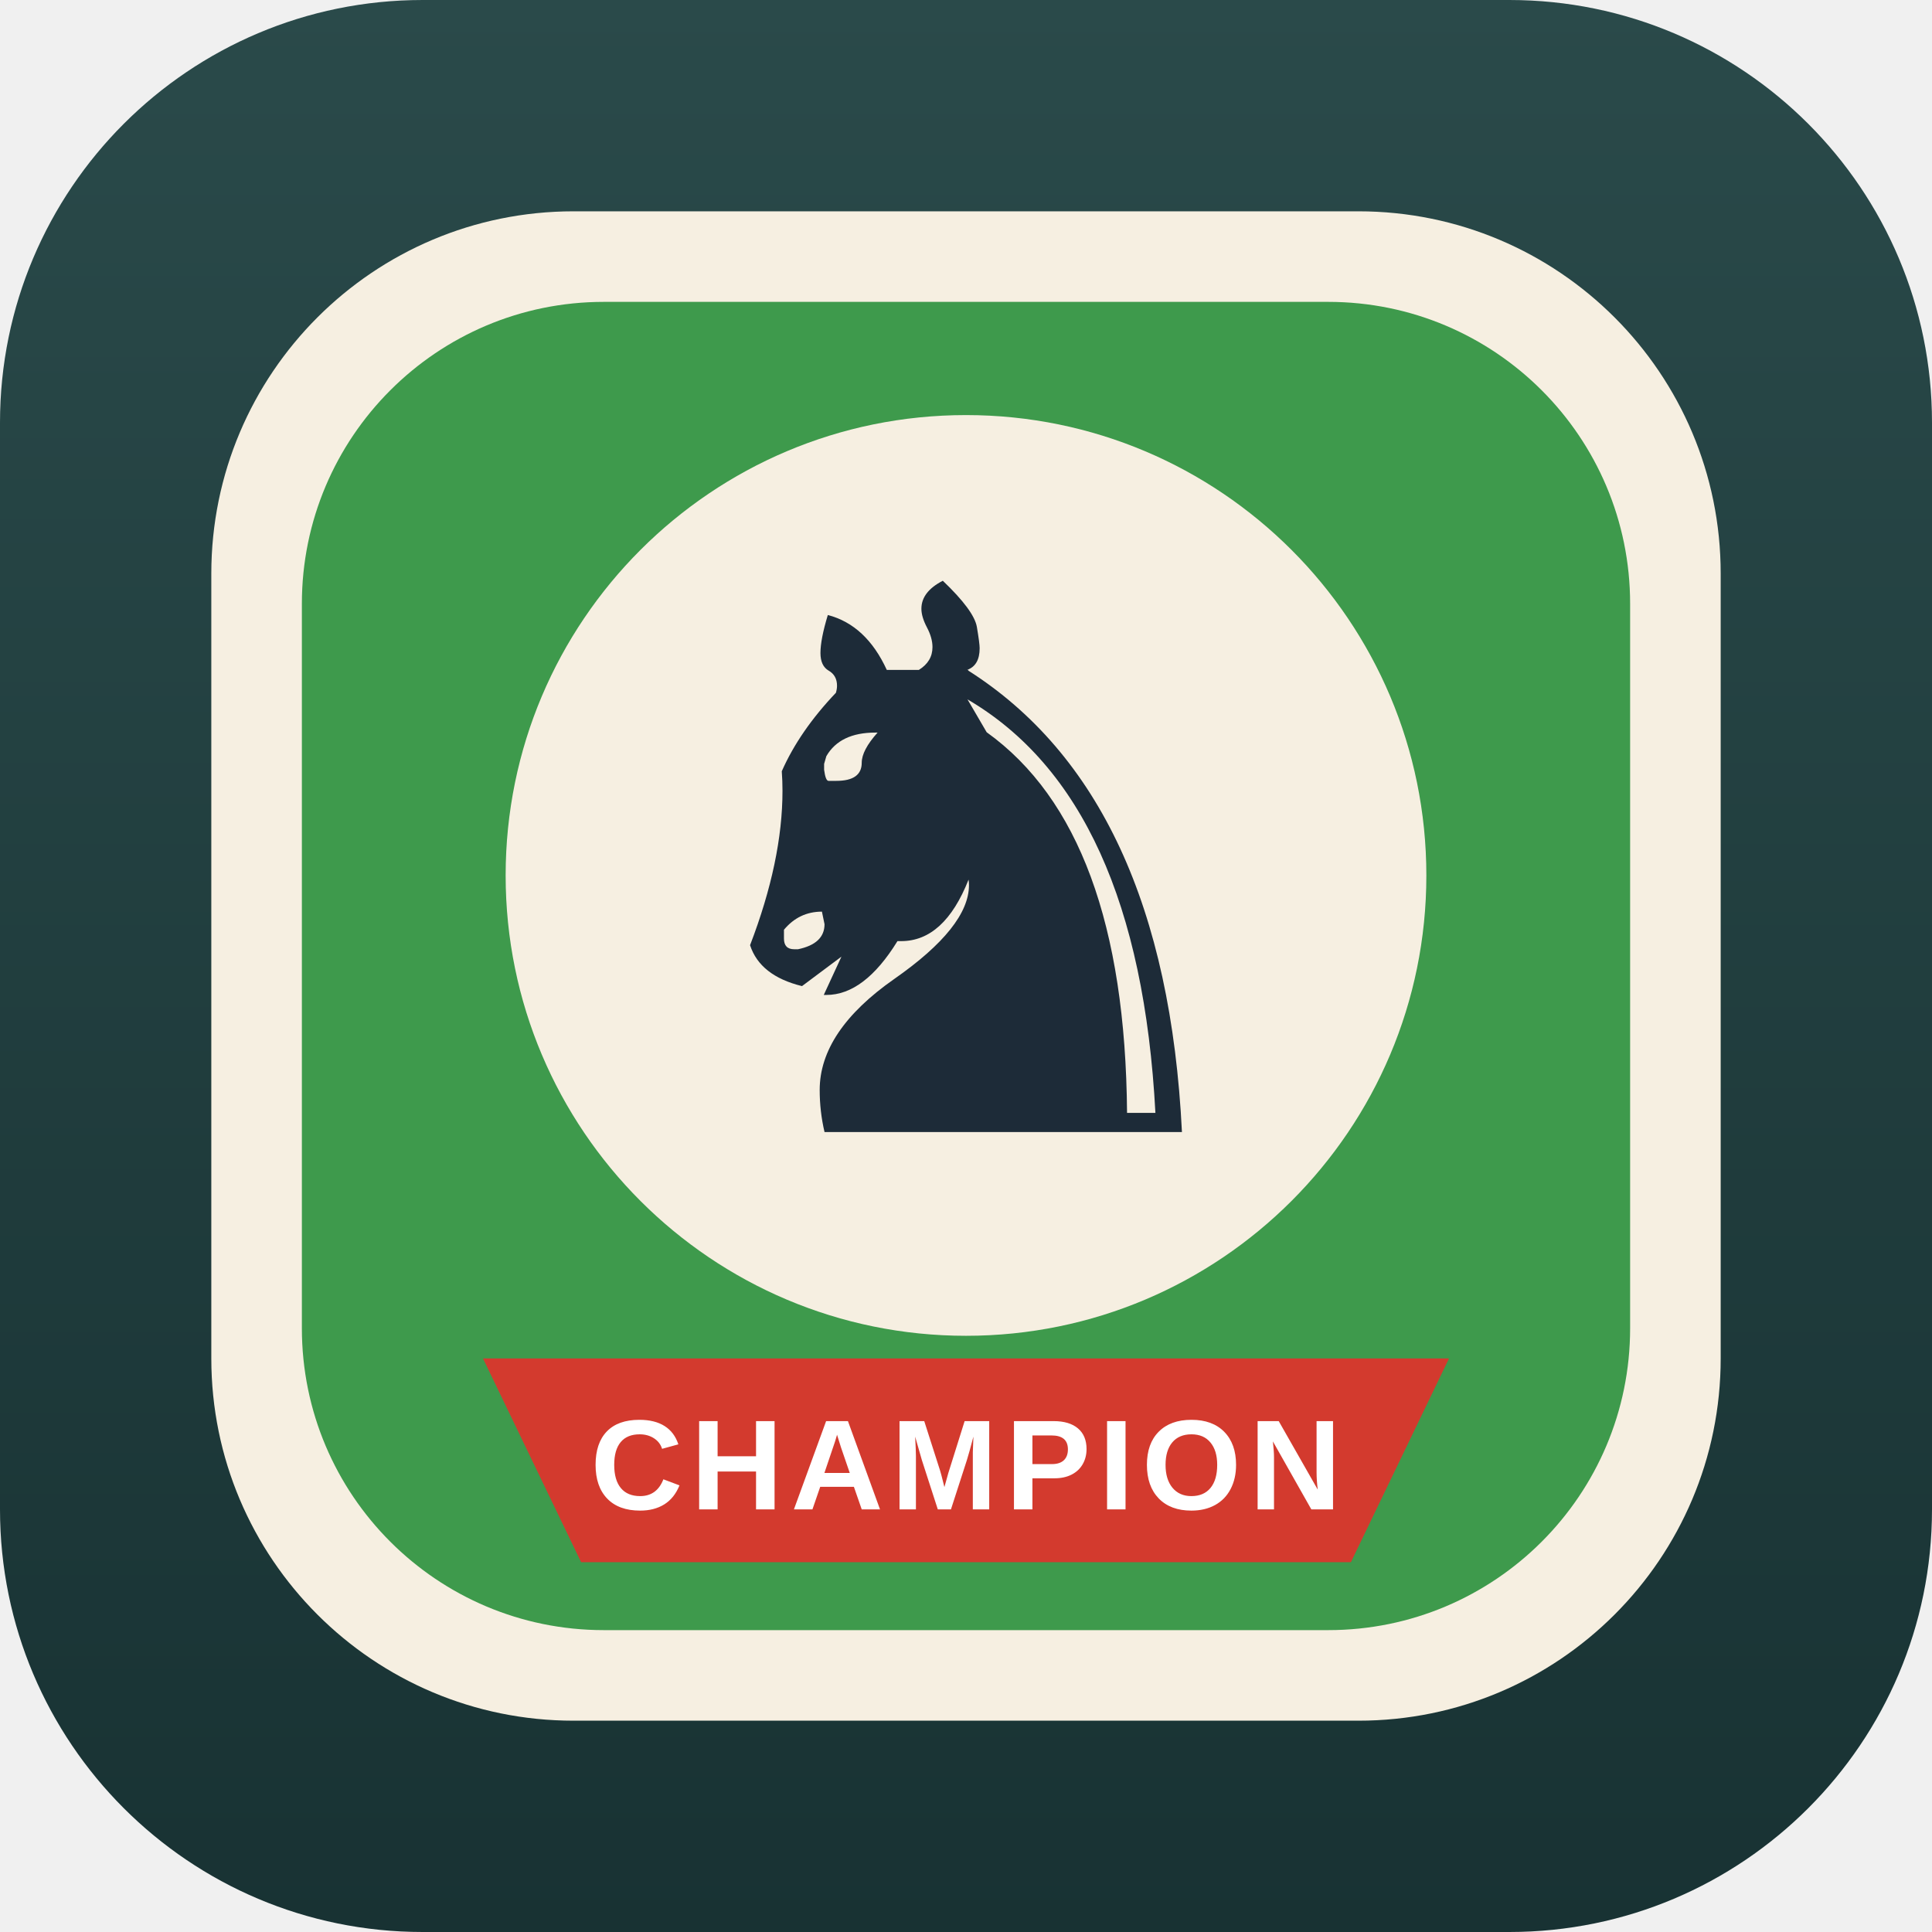
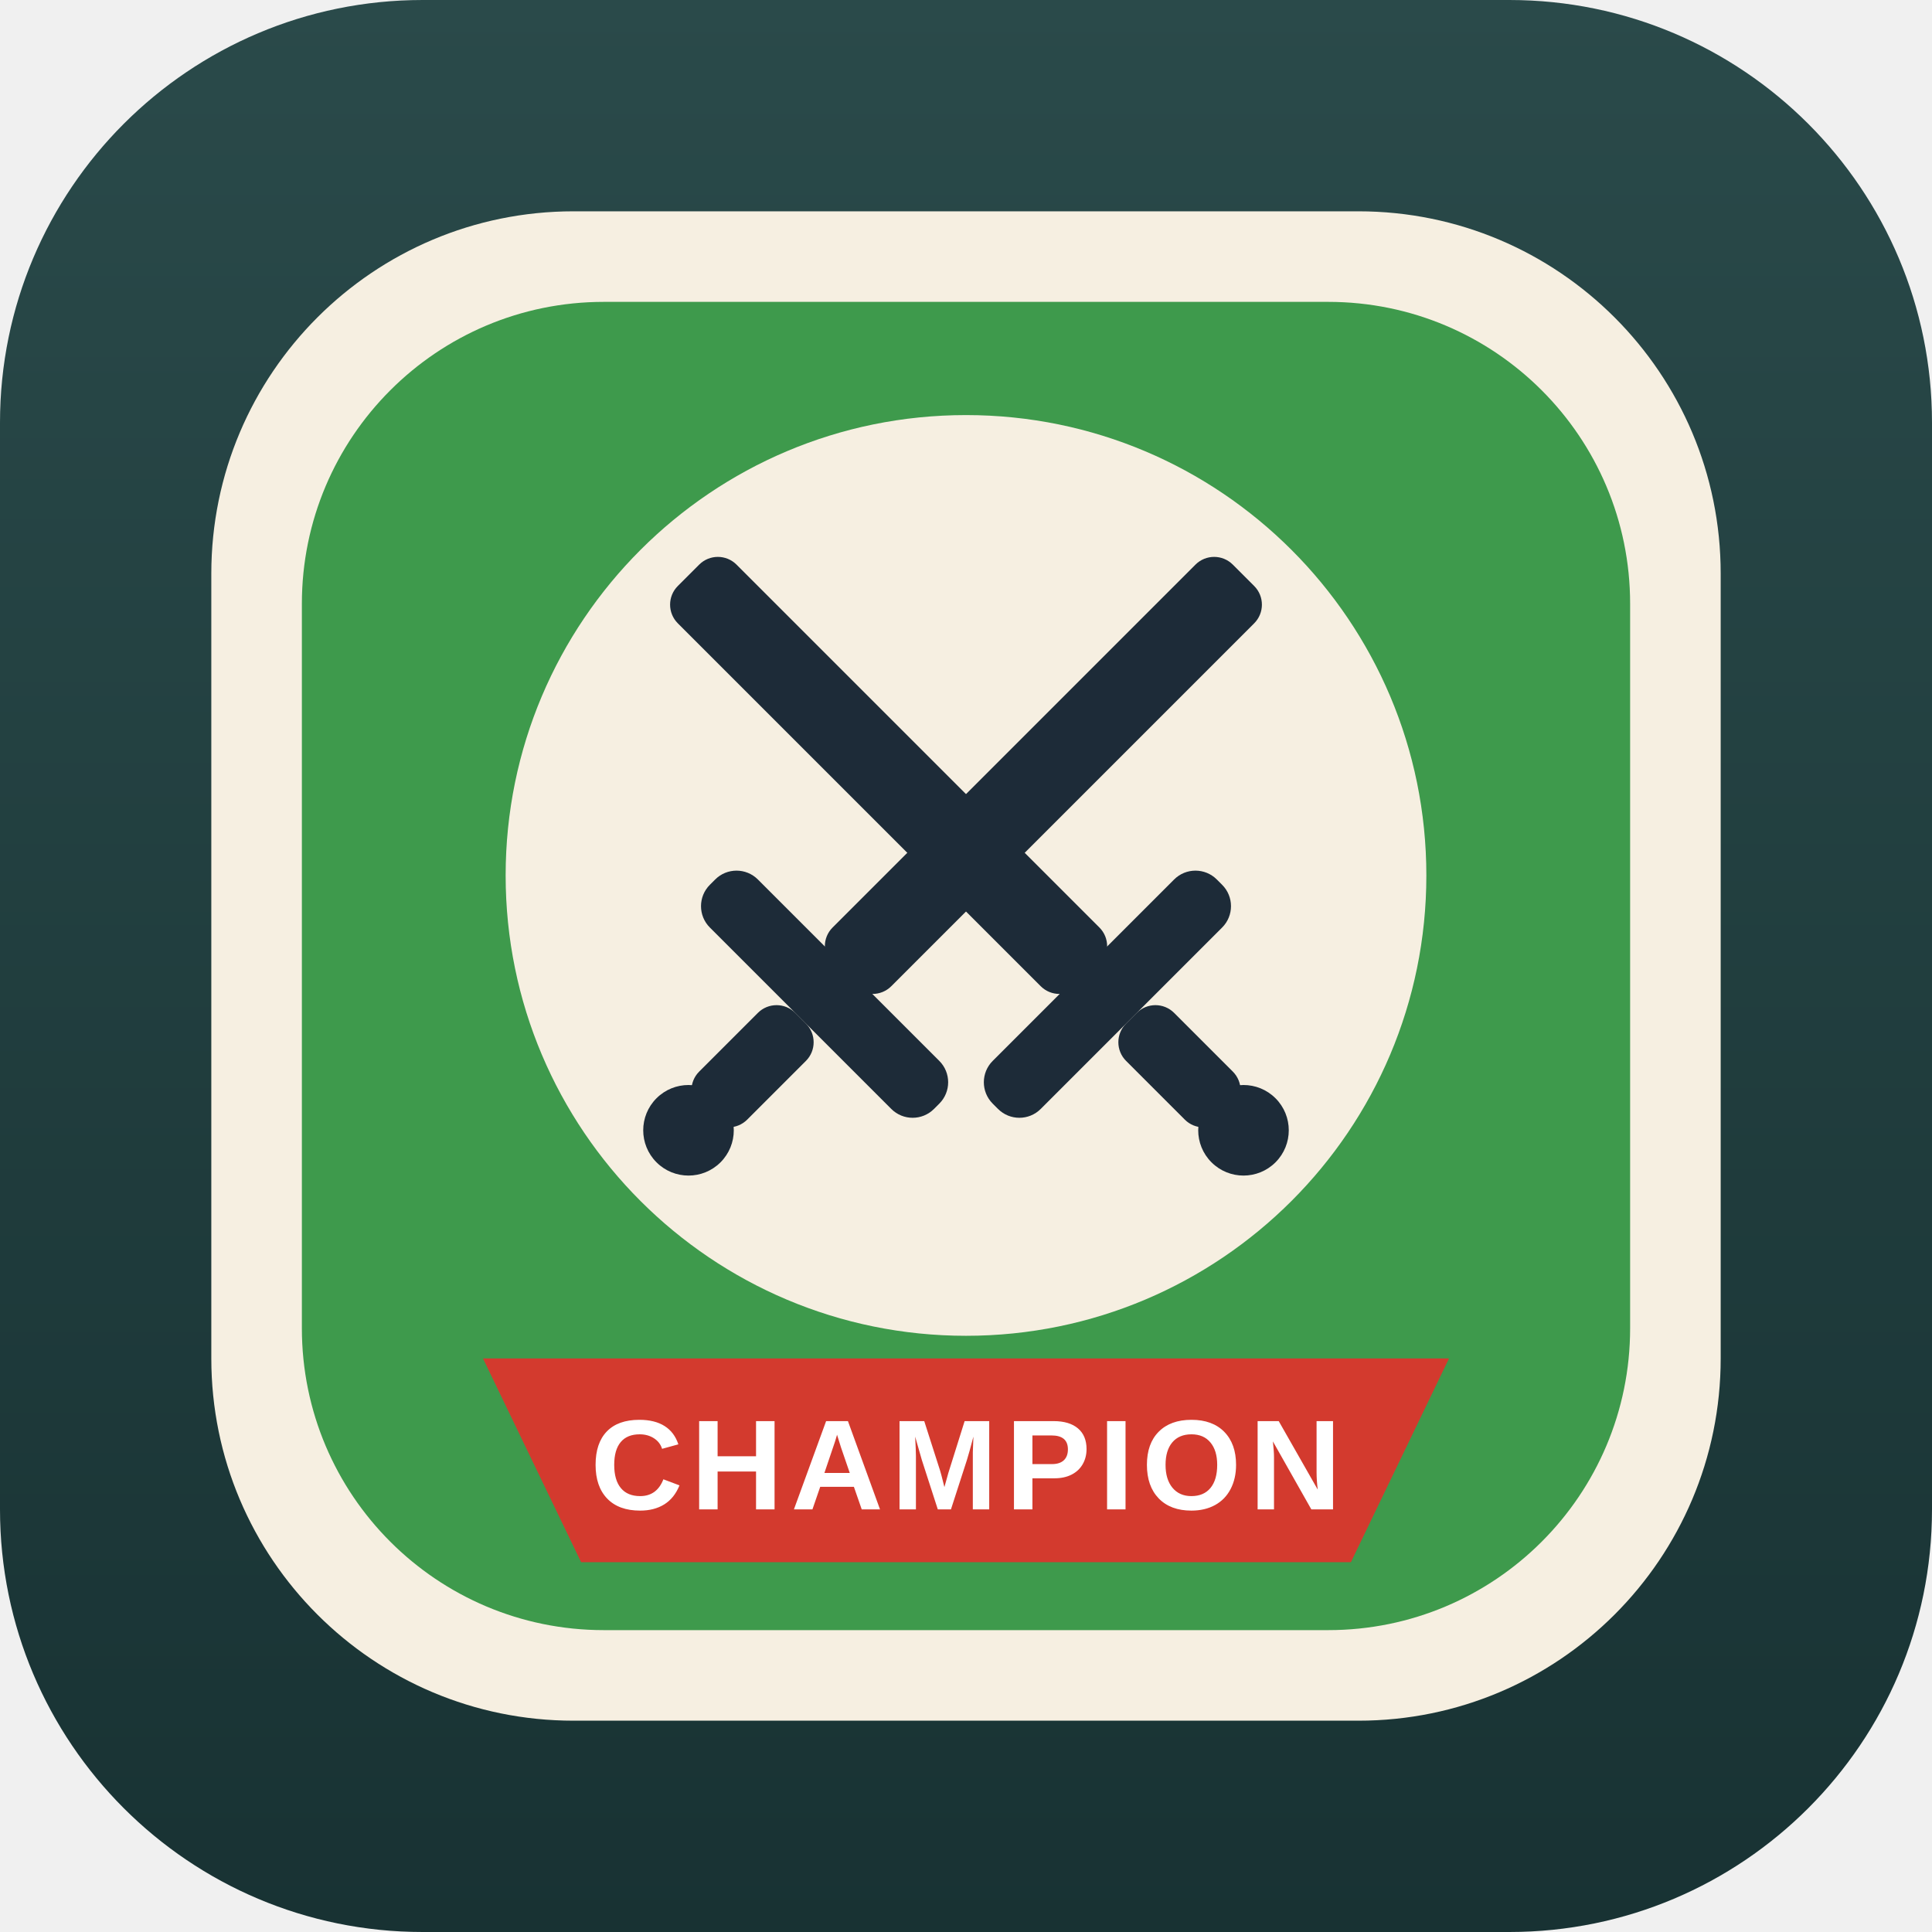
<svg xmlns="http://www.w3.org/2000/svg" viewBox="0 0 512 512">
  <defs>
    <linearGradient id="t" x1="0" y1="0" x2="0" y2="1">
      <stop offset="0" stop-color="#2a4a4a" />
      <stop offset="1" stop-color="#183233" />
    </linearGradient>
  </defs>
  <rect width="512" height="512" rx="112" fill="url(#t)" />
  <rect x="56" y="56" width="400" height="400" rx="96" fill="#f6efe1" />
  <rect x="80" y="80" width="352" height="352" rx="80" fill="#3e9a4c" />
  <circle cx="256" cy="232" r="122" fill="#f6efe1" />
-   <text x="256" y="300" text-anchor="middle" font-size="200" fill="#1d2b38" font-family="Segoe UI Symbol,Apple Symbols,DejaVu Sans,sans-serif">♞︎</text>
+   <g transform="translate(256 226)" fill="#1d2b38">
+     <g transform="rotate(45)">
+       <rect x="-11" y="-104" width="22" height="150" rx="7" />
+       <rect x="-42" y="44" width="84" height="18" rx="8" />
+       <rect x="-9" y="62" width="18" height="36" rx="7" />
+       <circle cx="0" cy="104" r="12" />
+     </g>
+     <g transform="rotate(-45)">
+       <rect x="-11" y="-104" width="22" height="150" rx="7" />
+       <rect x="-42" y="44" width="84" height="18" rx="8" />
+       <rect x="-9" y="62" width="18" height="36" rx="7" />
+       <circle cx="0" cy="104" r="12" />
+     </g>
+   </g>
  <path d="M128 360h256l-26 54H154z" fill="#d33a2e" />
  <text x="256" y="400" text-anchor="middle" font-size="34" font-weight="900" fill="#fff" font-family="Nunito,Arial,sans-serif" letter-spacing="2">CHAMPION</text>
</svg>
